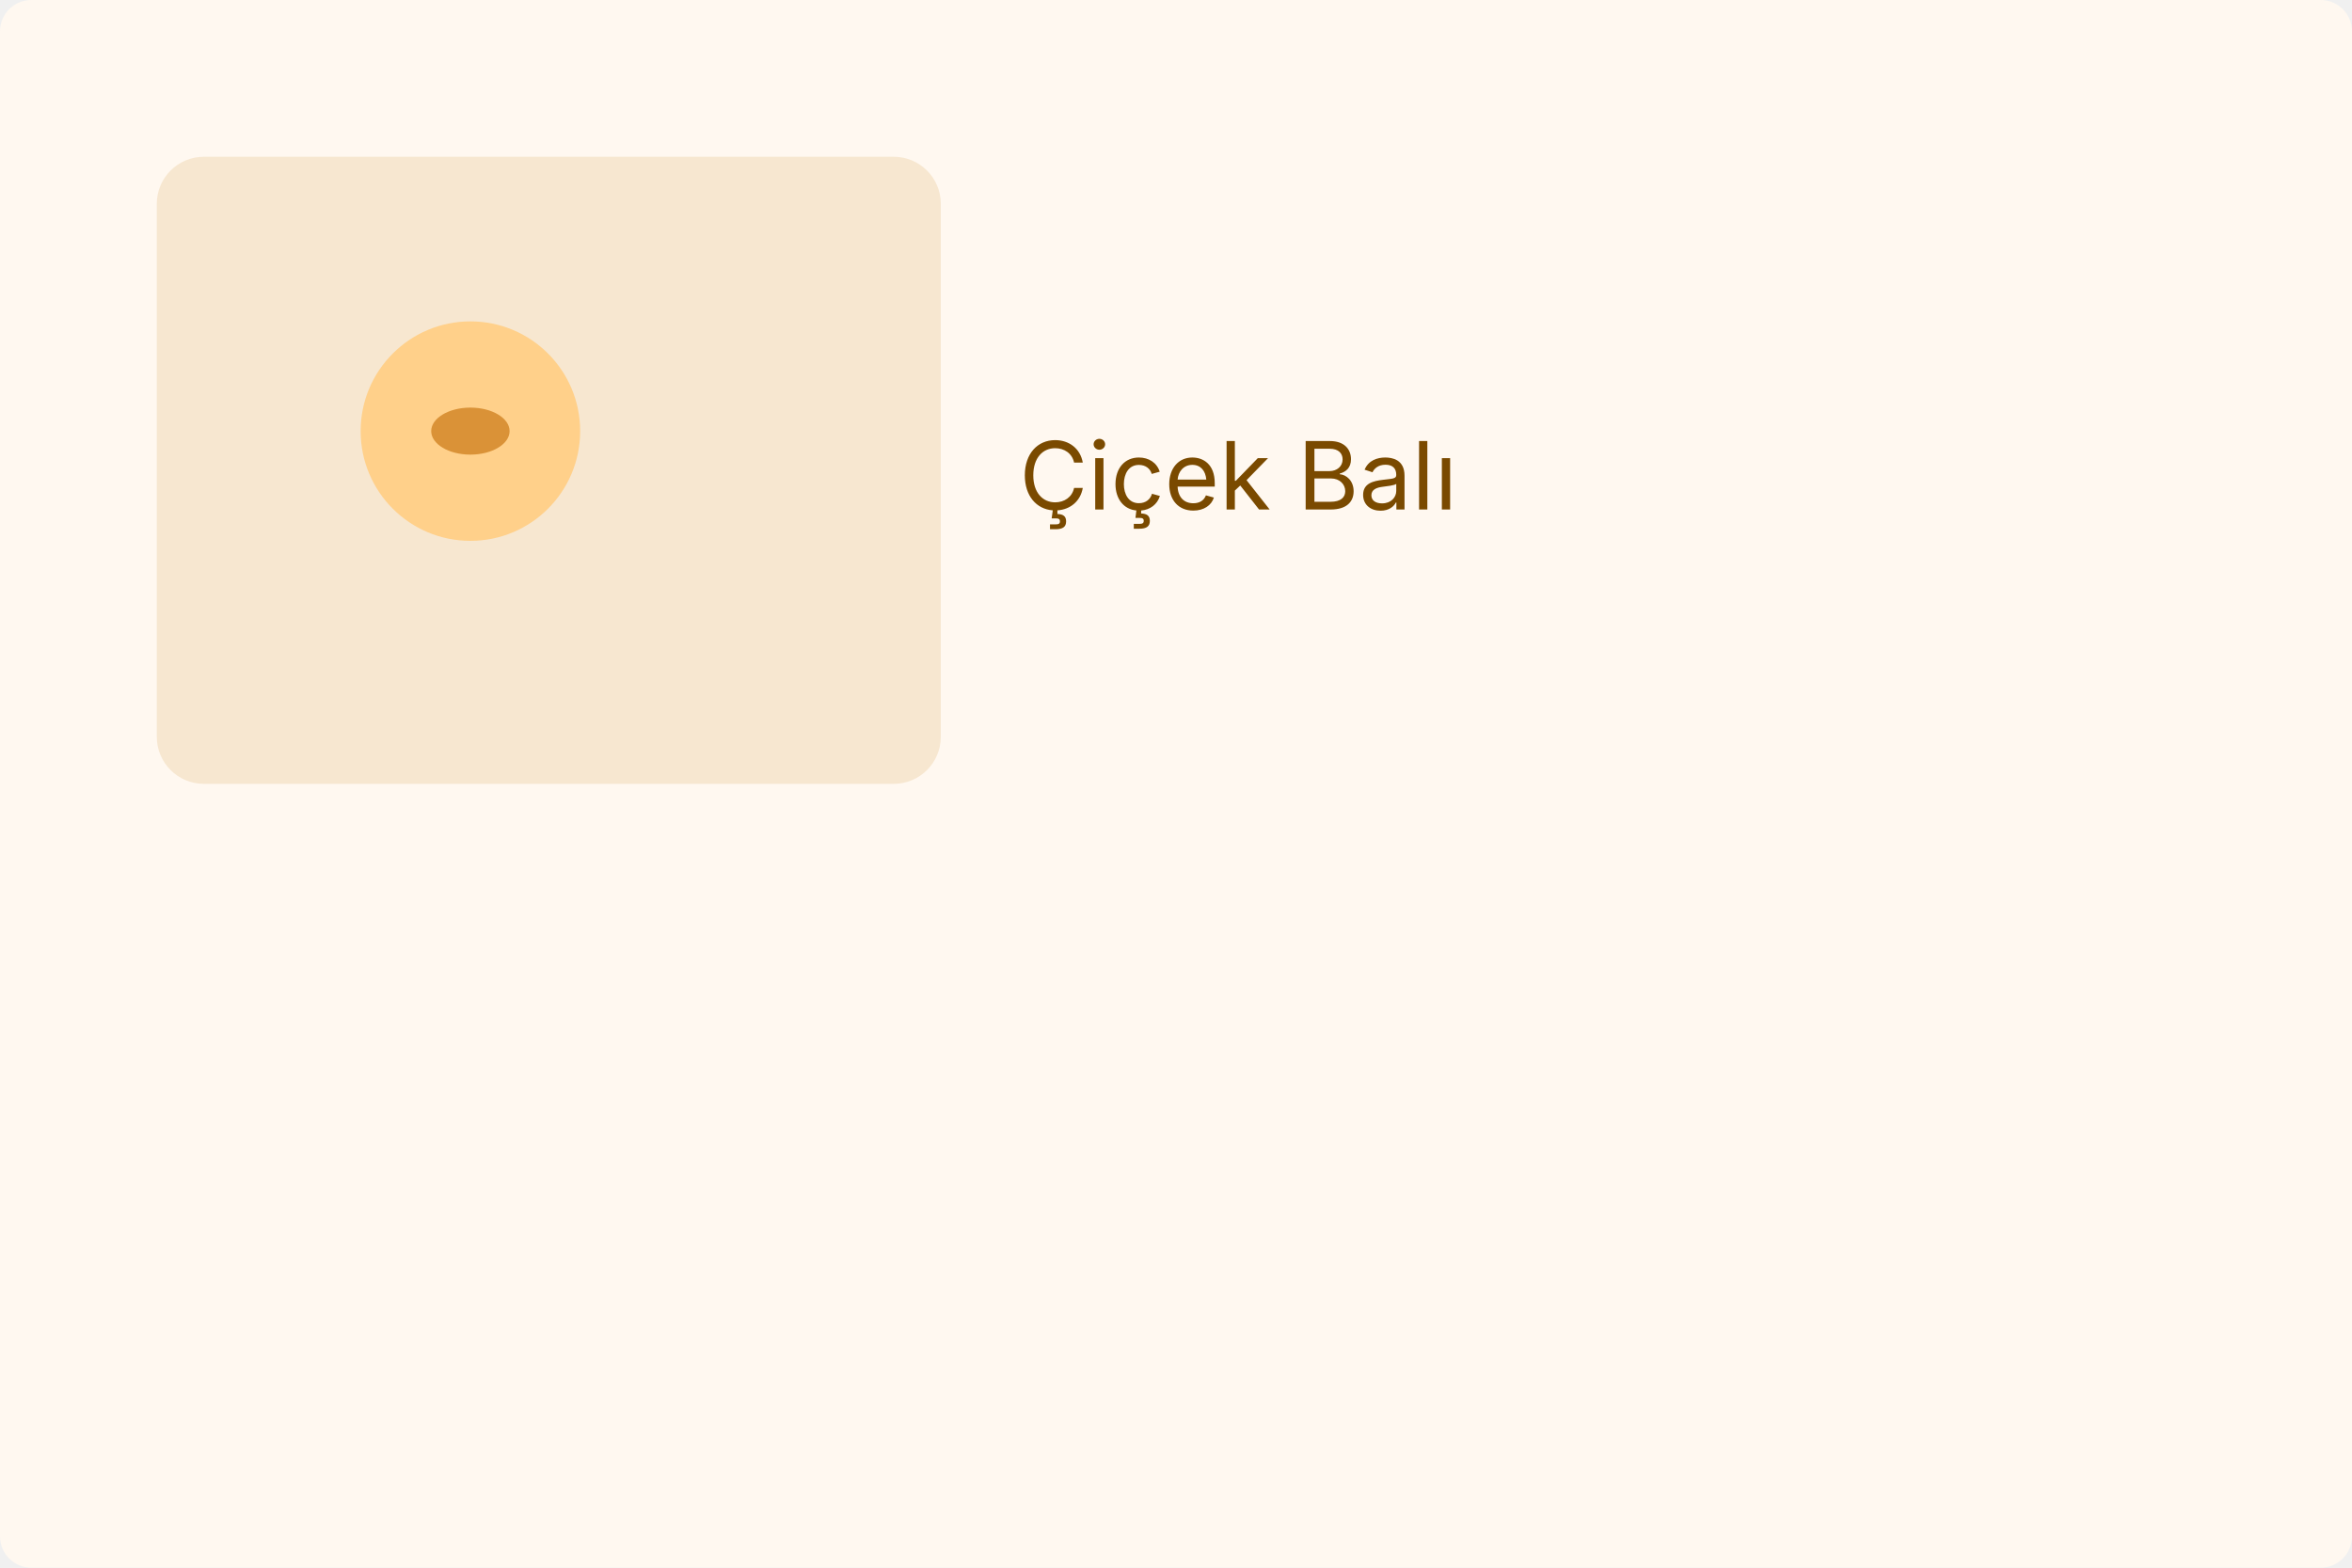
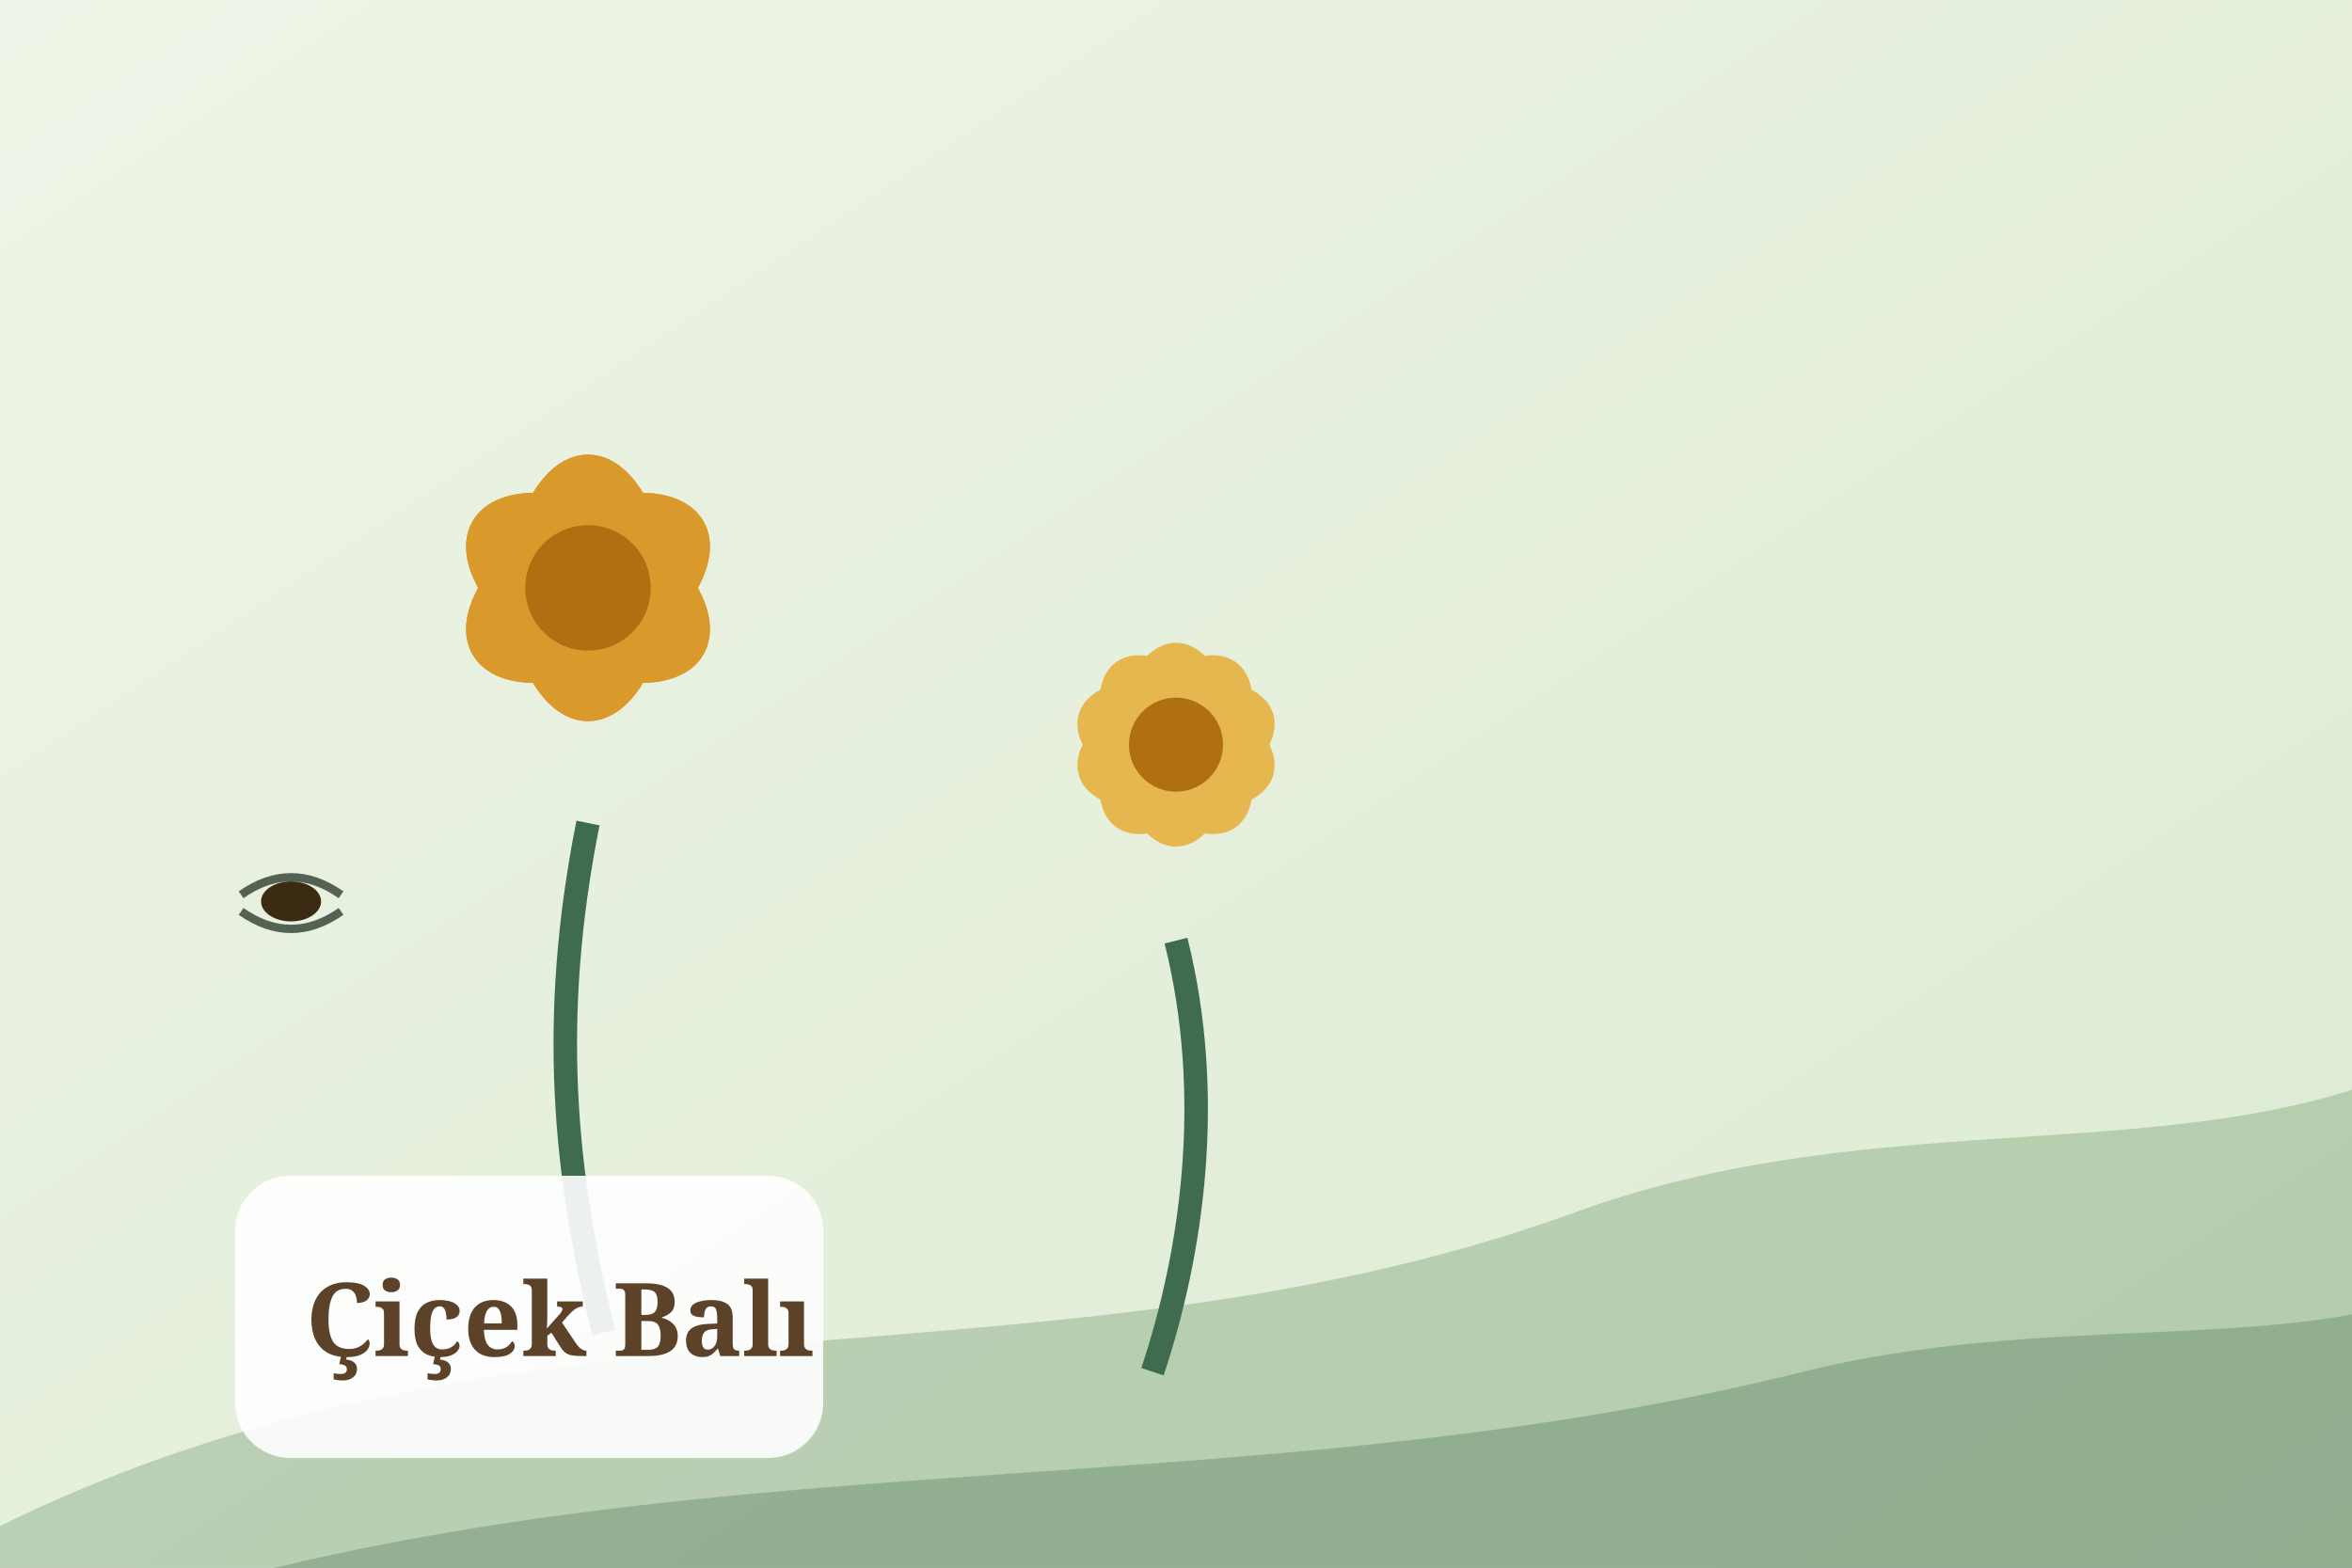
<svg xmlns="http://www.w3.org/2000/svg" viewBox="0 0 600 400">
-   <rect width="600" height="400" rx="8" fill="#fff8f0" />
-   <g transform="translate(40,40)">
-     <rect width="200" height="160" rx="12" fill="#f7e7d0" />
-     <g transform="translate(40,30)">
-       <circle cx="40" cy="40" r="28" fill="#ffd08a" />
-       <ellipse cx="40" cy="40" rx="10" ry="6" fill="#c26900" opacity="0.6" />
+   <defs>
+     <linearGradient id="flowerBg" x1="0" x2="1" y1="0" y2="1">
+       <stop offset="0" stop-color="#eef4e7" />
+       <stop offset="1" stop-color="#dcebd2" />
+     </linearGradient>
+   </defs>
+   <rect width="600" height="400" fill="url(#flowerBg)" />
+   <g transform="translate(0,60)" opacity="0.9">
+     <path d="M-20,340 C120,260 260,300 400,250 C480,220 560,240 620,210 L620,400 L-20,400 Z" fill="#5c8a5a" opacity="0.35" />
+     <path d="M-20,370 C140,300 300,330 460,290 C520,275 580,285 620,270 L620,400 L-20,400 Z" fill="#3f6b4e" opacity="0.35" />
+   </g>
+   <g transform="translate(150,150)">
+     <g stroke="#3f6b4e" stroke-width="6" fill="none">
+       <path d="M0,60 C-10,110 -6,150 4,190" />
    </g>
-     <text x="220" y="90" font-family="Inter, sans-serif" font-size="24" fill="#7a4a00">Çiçek Balı</text>
+     <g fill="#d99a2b">
+       <ellipse cx="0" cy="0" rx="20" ry="34" transform="rotate(0 0 0)" />
+       <ellipse cx="0" cy="0" rx="20" ry="34" transform="rotate(60 0 0)" />
+       <ellipse cx="0" cy="0" rx="20" ry="34" transform="rotate(120 0 0)" />
+       <ellipse cx="0" cy="0" rx="20" ry="34" transform="rotate(180 0 0)" />
+       <ellipse cx="0" cy="0" rx="20" ry="34" transform="rotate(240 0 0)" />
+       <ellipse cx="0" cy="0" rx="20" ry="34" transform="rotate(300 0 0)" />
+     </g>
+     <circle r="16" fill="#b06f10" />
+   </g>
+   <g transform="translate(300,190)">
+     <g stroke="#3f6b4e" stroke-width="6" fill="none">
+       <path d="M0,50 C10,90 4,130 -6,160" />
+     </g>
+     <g fill="#e7b74f">
+       <ellipse cx="0" cy="0" rx="15" ry="26" transform="rotate(0 0 0)" />
+       <ellipse cx="0" cy="0" rx="15" ry="26" transform="rotate(72 0 0)" />
+       <ellipse cx="0" cy="0" rx="15" ry="26" transform="rotate(144 0 0)" />
+       <ellipse cx="0" cy="0" rx="15" ry="26" transform="rotate(216 0 0)" />
+       <ellipse cx="0" cy="0" rx="15" ry="26" transform="rotate(288 0 0)" />
+     </g>
+     <circle r="12" fill="#b06f10" />
+   </g>
+   <g transform="translate(70,230) scale(0.85)">
+     <path d="M-10,-2 C0,-9 10,-9 20,-2" stroke="#233326" stroke-width="2.5" fill="none" opacity="0.75" />
+     <path d="M-10,3 C0,10 10,10 20,3" stroke="#233326" stroke-width="2.5" fill="none" opacity="0.75" />
+     <ellipse cx="5" cy="0" rx="9" ry="6" fill="#3a2b12" />
+   </g>
+   <g transform="translate(60,300)">
+     <rect x="0" y="0" width="150" height="72" rx="14" fill="#ffffff" opacity="0.9" />
+     <text x="18" y="46" font-family="Merriweather, serif" font-size="26" font-weight="700" fill="#5b4229">Çiçek Balı</text>
  </g>
</svg>
